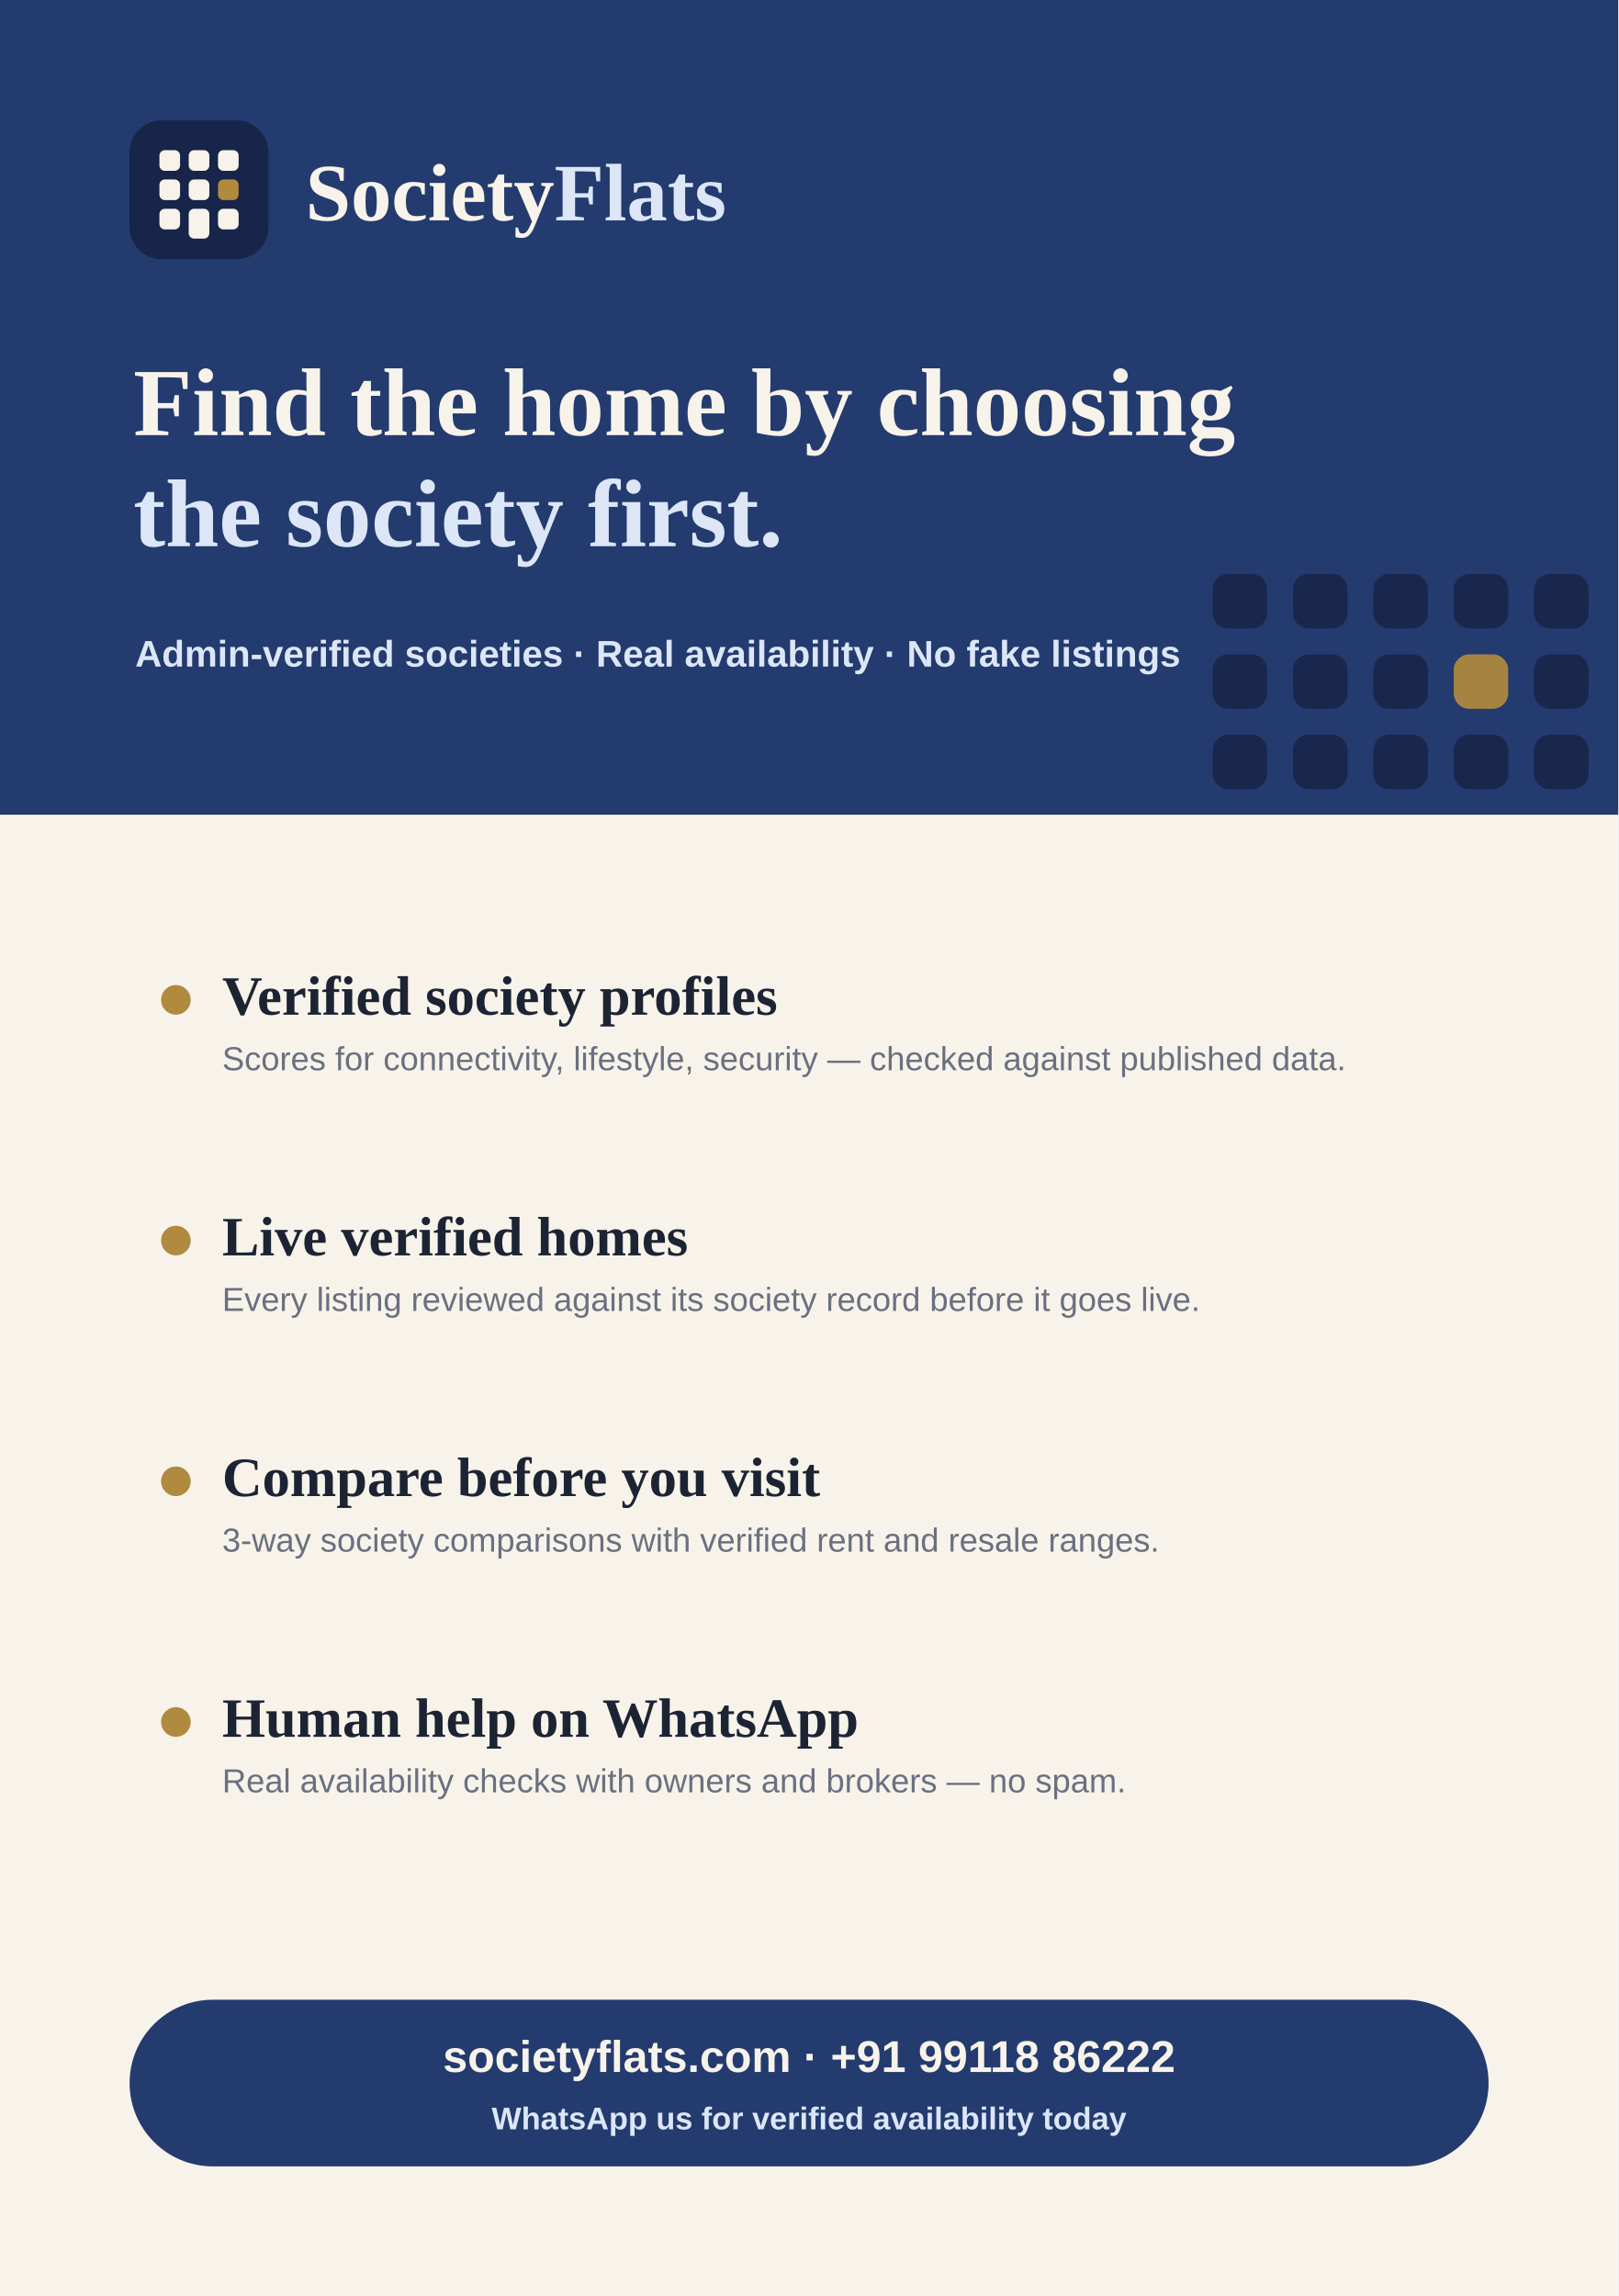
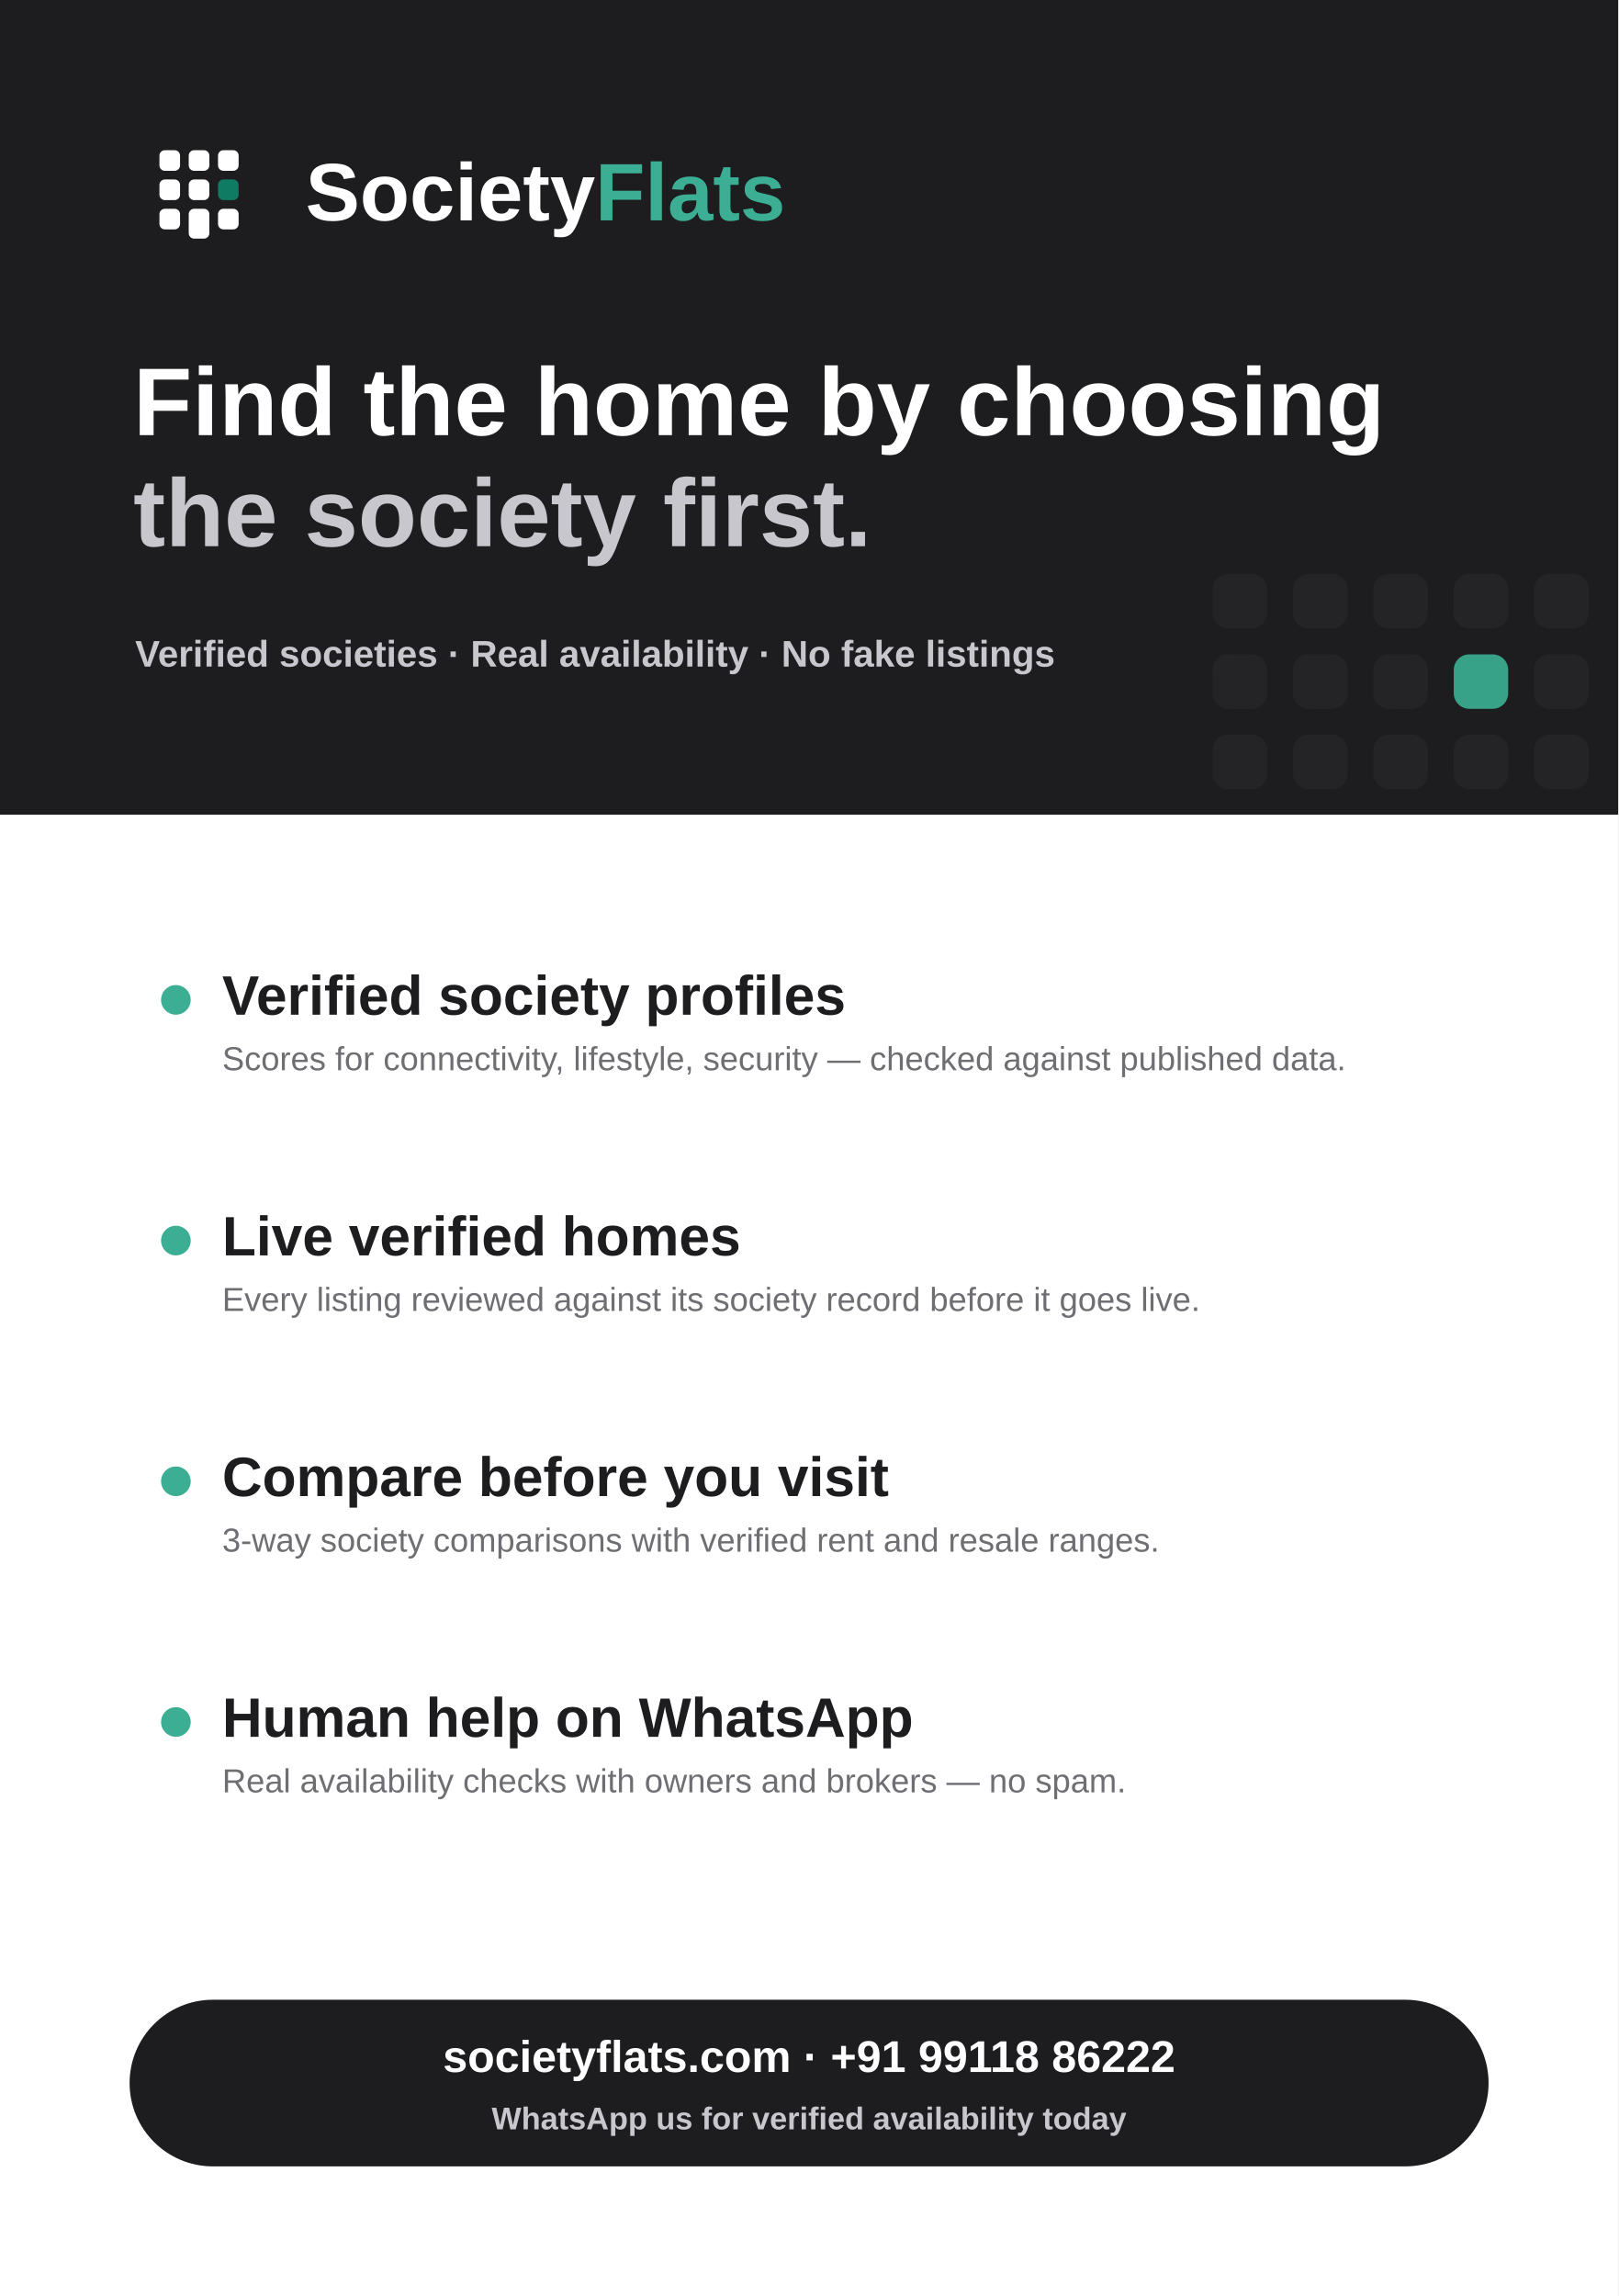
<svg xmlns="http://www.w3.org/2000/svg" width="1748" height="2480" viewBox="0 0 1748 2480" fill="none">
-   <rect width="1748" height="2480" fill="#F8F3EA" />
-   <rect width="1748" height="880" fill="#233B6E" />
+   <rect width="1748" height="2480" fill="#FFFFFF" />
+   <rect width="1748" height="880" fill="#1D1D1F" />
  <g transform="translate(140 130) scale(0.2929688)">
-     <rect width="512" height="512" rx="118" fill="#18254A" />
-     <rect x="110" y="110" width="76" height="76" rx="20" fill="#F8F3EA" />
-     <rect x="218" y="110" width="76" height="76" rx="20" fill="#F8F3EA" />
-     <rect x="326" y="110" width="76" height="76" rx="20" fill="#F8F3EA" />
-     <rect x="110" y="218" width="76" height="76" rx="20" fill="#F8F3EA" />
-     <rect x="218" y="218" width="76" height="76" rx="20" fill="#F8F3EA" />
-     <rect x="326" y="218" width="76" height="76" rx="20" fill="#B08A3E" />
-     <rect x="110" y="326" width="76" height="76" rx="20" fill="#F8F3EA" />
-     <rect x="218" y="326" width="76" height="110" rx="20" fill="#F8F3EA" />
-     <rect x="326" y="326" width="76" height="76" rx="20" fill="#F8F3EA" />
+     <rect width="512" height="512" rx="118" fill="#1D1D1F" />
+     <rect x="110" y="110" width="76" height="76" rx="20" fill="#FFFFFF" />
+     <rect x="218" y="110" width="76" height="76" rx="20" fill="#FFFFFF" />
+     <rect x="326" y="110" width="76" height="76" rx="20" fill="#FFFFFF" />
+     <rect x="110" y="218" width="76" height="76" rx="20" fill="#FFFFFF" />
+     <rect x="218" y="218" width="76" height="76" rx="20" fill="#FFFFFF" />
+     <rect x="326" y="218" width="76" height="76" rx="20" fill="#0F7B63" />
+     <rect x="110" y="326" width="76" height="76" rx="20" fill="#FFFFFF" />
+     <rect x="218" y="326" width="76" height="110" rx="20" fill="#FFFFFF" />
+     <rect x="326" y="326" width="76" height="76" rx="20" fill="#FFFFFF" />
  </g>
-   <text x="330" y="238" font-family="Newsreader, Georgia, 'Times New Roman', serif" font-size="88" font-weight="600" fill="#F8F3EA">Society<tspan fill="#DCE6F7">Flats</tspan>
+   <text x="330" y="238" font-family="'Hanken Grotesk', 'Helvetica Neue', Arial, sans-serif" font-size="88" font-weight="600" fill="#FFFFFF">Society<tspan fill="#3BAE93">Flats</tspan>
  </text>
-   <text x="144" y="470" font-family="Newsreader, Georgia, 'Times New Roman', serif" font-size="104" font-weight="600" fill="#F8F3EA">Find the home by choosing</text>
-   <text x="144" y="590" font-family="Newsreader, Georgia, 'Times New Roman', serif" font-size="104" font-weight="600" fill="#DCE6F7">the society first.</text>
-   <text x="146" y="720" font-family="'Hanken Grotesk', 'Helvetica Neue', Arial, sans-serif" font-size="40" font-weight="600" fill="#DCE6F7">Admin-verified societies · Real availability · No fake listings</text>
+   <text x="144" y="470" font-family="'Hanken Grotesk', 'Helvetica Neue', Arial, sans-serif" font-size="104" font-weight="600" fill="#FFFFFF">Find the home by choosing</text>
+   <text x="144" y="590" font-family="'Hanken Grotesk', 'Helvetica Neue', Arial, sans-serif" font-size="104" font-weight="600" fill="#C7C7CD">the society first.</text>
+   <text x="146" y="720" font-family="'Hanken Grotesk', 'Helvetica Neue', Arial, sans-serif" font-size="40" font-weight="600" fill="#C7C7CD">Verified societies · Real availability · No fake listings</text>
  <g transform="translate(1310 620) scale(1.4)" opacity="0.92">
-     <rect x="0" y="0" width="42" height="42" rx="12" fill="#18254A" />
-     <rect x="62" y="0" width="42" height="42" rx="12" fill="#18254A" />
-     <rect x="124" y="0" width="42" height="42" rx="12" fill="#18254A" />
-     <rect x="186" y="0" width="42" height="42" rx="12" fill="#18254A" />
-     <rect x="248" y="0" width="42" height="42" rx="12" fill="#18254A" />
-     <rect x="0" y="62" width="42" height="42" rx="12" fill="#18254A" />
-     <rect x="62" y="62" width="42" height="42" rx="12" fill="#18254A" />
-     <rect x="124" y="62" width="42" height="42" rx="12" fill="#18254A" />
-     <rect x="186" y="62" width="42" height="42" rx="12" fill="#B08A3E" />
-     <rect x="248" y="62" width="42" height="42" rx="12" fill="#18254A" />
-     <rect x="0" y="124" width="42" height="42" rx="12" fill="#18254A" />
-     <rect x="62" y="124" width="42" height="42" rx="12" fill="#18254A" />
-     <rect x="124" y="124" width="42" height="42" rx="12" fill="#18254A" />
-     <rect x="186" y="124" width="42" height="42" rx="12" fill="#18254A" />
-     <rect x="248" y="124" width="42" height="42" rx="12" fill="#18254A" />
+     <rect x="0" y="0" width="42" height="42" rx="12" fill="#252528" />
+     <rect x="62" y="0" width="42" height="42" rx="12" fill="#252528" />
+     <rect x="124" y="0" width="42" height="42" rx="12" fill="#252528" />
+     <rect x="186" y="0" width="42" height="42" rx="12" fill="#252528" />
+     <rect x="248" y="0" width="42" height="42" rx="12" fill="#252528" />
+     <rect x="0" y="62" width="42" height="42" rx="12" fill="#252528" />
+     <rect x="62" y="62" width="42" height="42" rx="12" fill="#252528" />
+     <rect x="124" y="62" width="42" height="42" rx="12" fill="#252528" />
+     <rect x="186" y="62" width="42" height="42" rx="12" fill="#3BAE93" />
+     <rect x="248" y="62" width="42" height="42" rx="12" fill="#252528" />
+     <rect x="0" y="124" width="42" height="42" rx="12" fill="#252528" />
+     <rect x="62" y="124" width="42" height="42" rx="12" fill="#252528" />
+     <rect x="124" y="124" width="42" height="42" rx="12" fill="#252528" />
+     <rect x="186" y="124" width="42" height="42" rx="12" fill="#252528" />
+     <rect x="248" y="124" width="42" height="42" rx="12" fill="#252528" />
  </g>
-   <circle cx="190" cy="1080" r="16" fill="#B08A3E" />
-   <text x="240" y="1096" font-family="Newsreader, Georgia, 'Times New Roman', serif" font-size="60" font-weight="600" fill="#1C2434">Verified society profiles</text>
-   <text x="240" y="1156" font-family="'Hanken Grotesk', 'Helvetica Neue', Arial, sans-serif" font-size="36" font-weight="500" fill="#6A7080">Scores for connectivity, lifestyle, security — checked against published data.</text>
-   <circle cx="190" cy="1340" r="16" fill="#B08A3E" />
-   <text x="240" y="1356" font-family="Newsreader, Georgia, 'Times New Roman', serif" font-size="60" font-weight="600" fill="#1C2434">Live verified homes</text>
-   <text x="240" y="1416" font-family="'Hanken Grotesk', 'Helvetica Neue', Arial, sans-serif" font-size="36" font-weight="500" fill="#6A7080">Every listing reviewed against its society record before it goes live.</text>
-   <circle cx="190" cy="1600" r="16" fill="#B08A3E" />
-   <text x="240" y="1616" font-family="Newsreader, Georgia, 'Times New Roman', serif" font-size="60" font-weight="600" fill="#1C2434">Compare before you visit</text>
-   <text x="240" y="1676" font-family="'Hanken Grotesk', 'Helvetica Neue', Arial, sans-serif" font-size="36" font-weight="500" fill="#6A7080">3-way society comparisons with verified rent and resale ranges.</text>
-   <circle cx="190" cy="1860" r="16" fill="#B08A3E" />
-   <text x="240" y="1876" font-family="Newsreader, Georgia, 'Times New Roman', serif" font-size="60" font-weight="600" fill="#1C2434">Human help on WhatsApp</text>
-   <text x="240" y="1936" font-family="'Hanken Grotesk', 'Helvetica Neue', Arial, sans-serif" font-size="36" font-weight="500" fill="#6A7080">Real availability checks with owners and brokers — no spam.</text>
-   <rect x="140" y="2160" width="1468" height="180" rx="90" fill="#233B6E" />
-   <text x="874" y="2238" font-family="'Hanken Grotesk', 'Helvetica Neue', Arial, sans-serif" font-size="48" font-weight="700" fill="#F8F3EA" text-anchor="middle">societyflats.com  ·  +91 99118 86222</text>
-   <text x="874" y="2300" font-family="'Hanken Grotesk', 'Helvetica Neue', Arial, sans-serif" font-size="34" font-weight="600" fill="#DCE6F7" text-anchor="middle">WhatsApp us for verified availability today</text>
+   <circle cx="190" cy="1080" r="16" fill="#3BAE93" />
+   <text x="240" y="1096" font-family="'Hanken Grotesk', 'Helvetica Neue', Arial, sans-serif" font-size="60" font-weight="600" fill="#1D1D1F">Verified society profiles</text>
+   <text x="240" y="1156" font-family="'Hanken Grotesk', 'Helvetica Neue', Arial, sans-serif" font-size="36" font-weight="500" fill="#6E6E73">Scores for connectivity, lifestyle, security — checked against published data.</text>
+   <circle cx="190" cy="1340" r="16" fill="#3BAE93" />
+   <text x="240" y="1356" font-family="'Hanken Grotesk', 'Helvetica Neue', Arial, sans-serif" font-size="60" font-weight="600" fill="#1D1D1F">Live verified homes</text>
+   <text x="240" y="1416" font-family="'Hanken Grotesk', 'Helvetica Neue', Arial, sans-serif" font-size="36" font-weight="500" fill="#6E6E73">Every listing reviewed against its society record before it goes live.</text>
+   <circle cx="190" cy="1600" r="16" fill="#3BAE93" />
+   <text x="240" y="1616" font-family="'Hanken Grotesk', 'Helvetica Neue', Arial, sans-serif" font-size="60" font-weight="600" fill="#1D1D1F">Compare before you visit</text>
+   <text x="240" y="1676" font-family="'Hanken Grotesk', 'Helvetica Neue', Arial, sans-serif" font-size="36" font-weight="500" fill="#6E6E73">3-way society comparisons with verified rent and resale ranges.</text>
+   <circle cx="190" cy="1860" r="16" fill="#3BAE93" />
+   <text x="240" y="1876" font-family="'Hanken Grotesk', 'Helvetica Neue', Arial, sans-serif" font-size="60" font-weight="600" fill="#1D1D1F">Human help on WhatsApp</text>
+   <text x="240" y="1936" font-family="'Hanken Grotesk', 'Helvetica Neue', Arial, sans-serif" font-size="36" font-weight="500" fill="#6E6E73">Real availability checks with owners and brokers — no spam.</text>
+   <rect x="140" y="2160" width="1468" height="180" rx="90" fill="#1D1D1F" />
+   <text x="874" y="2238" font-family="'Hanken Grotesk', 'Helvetica Neue', Arial, sans-serif" font-size="48" font-weight="700" fill="#FFFFFF" text-anchor="middle">societyflats.com  ·  +91 99118 86222</text>
+   <text x="874" y="2300" font-family="'Hanken Grotesk', 'Helvetica Neue', Arial, sans-serif" font-size="34" font-weight="600" fill="#C7C7CD" text-anchor="middle">WhatsApp us for verified availability today</text>
</svg>
